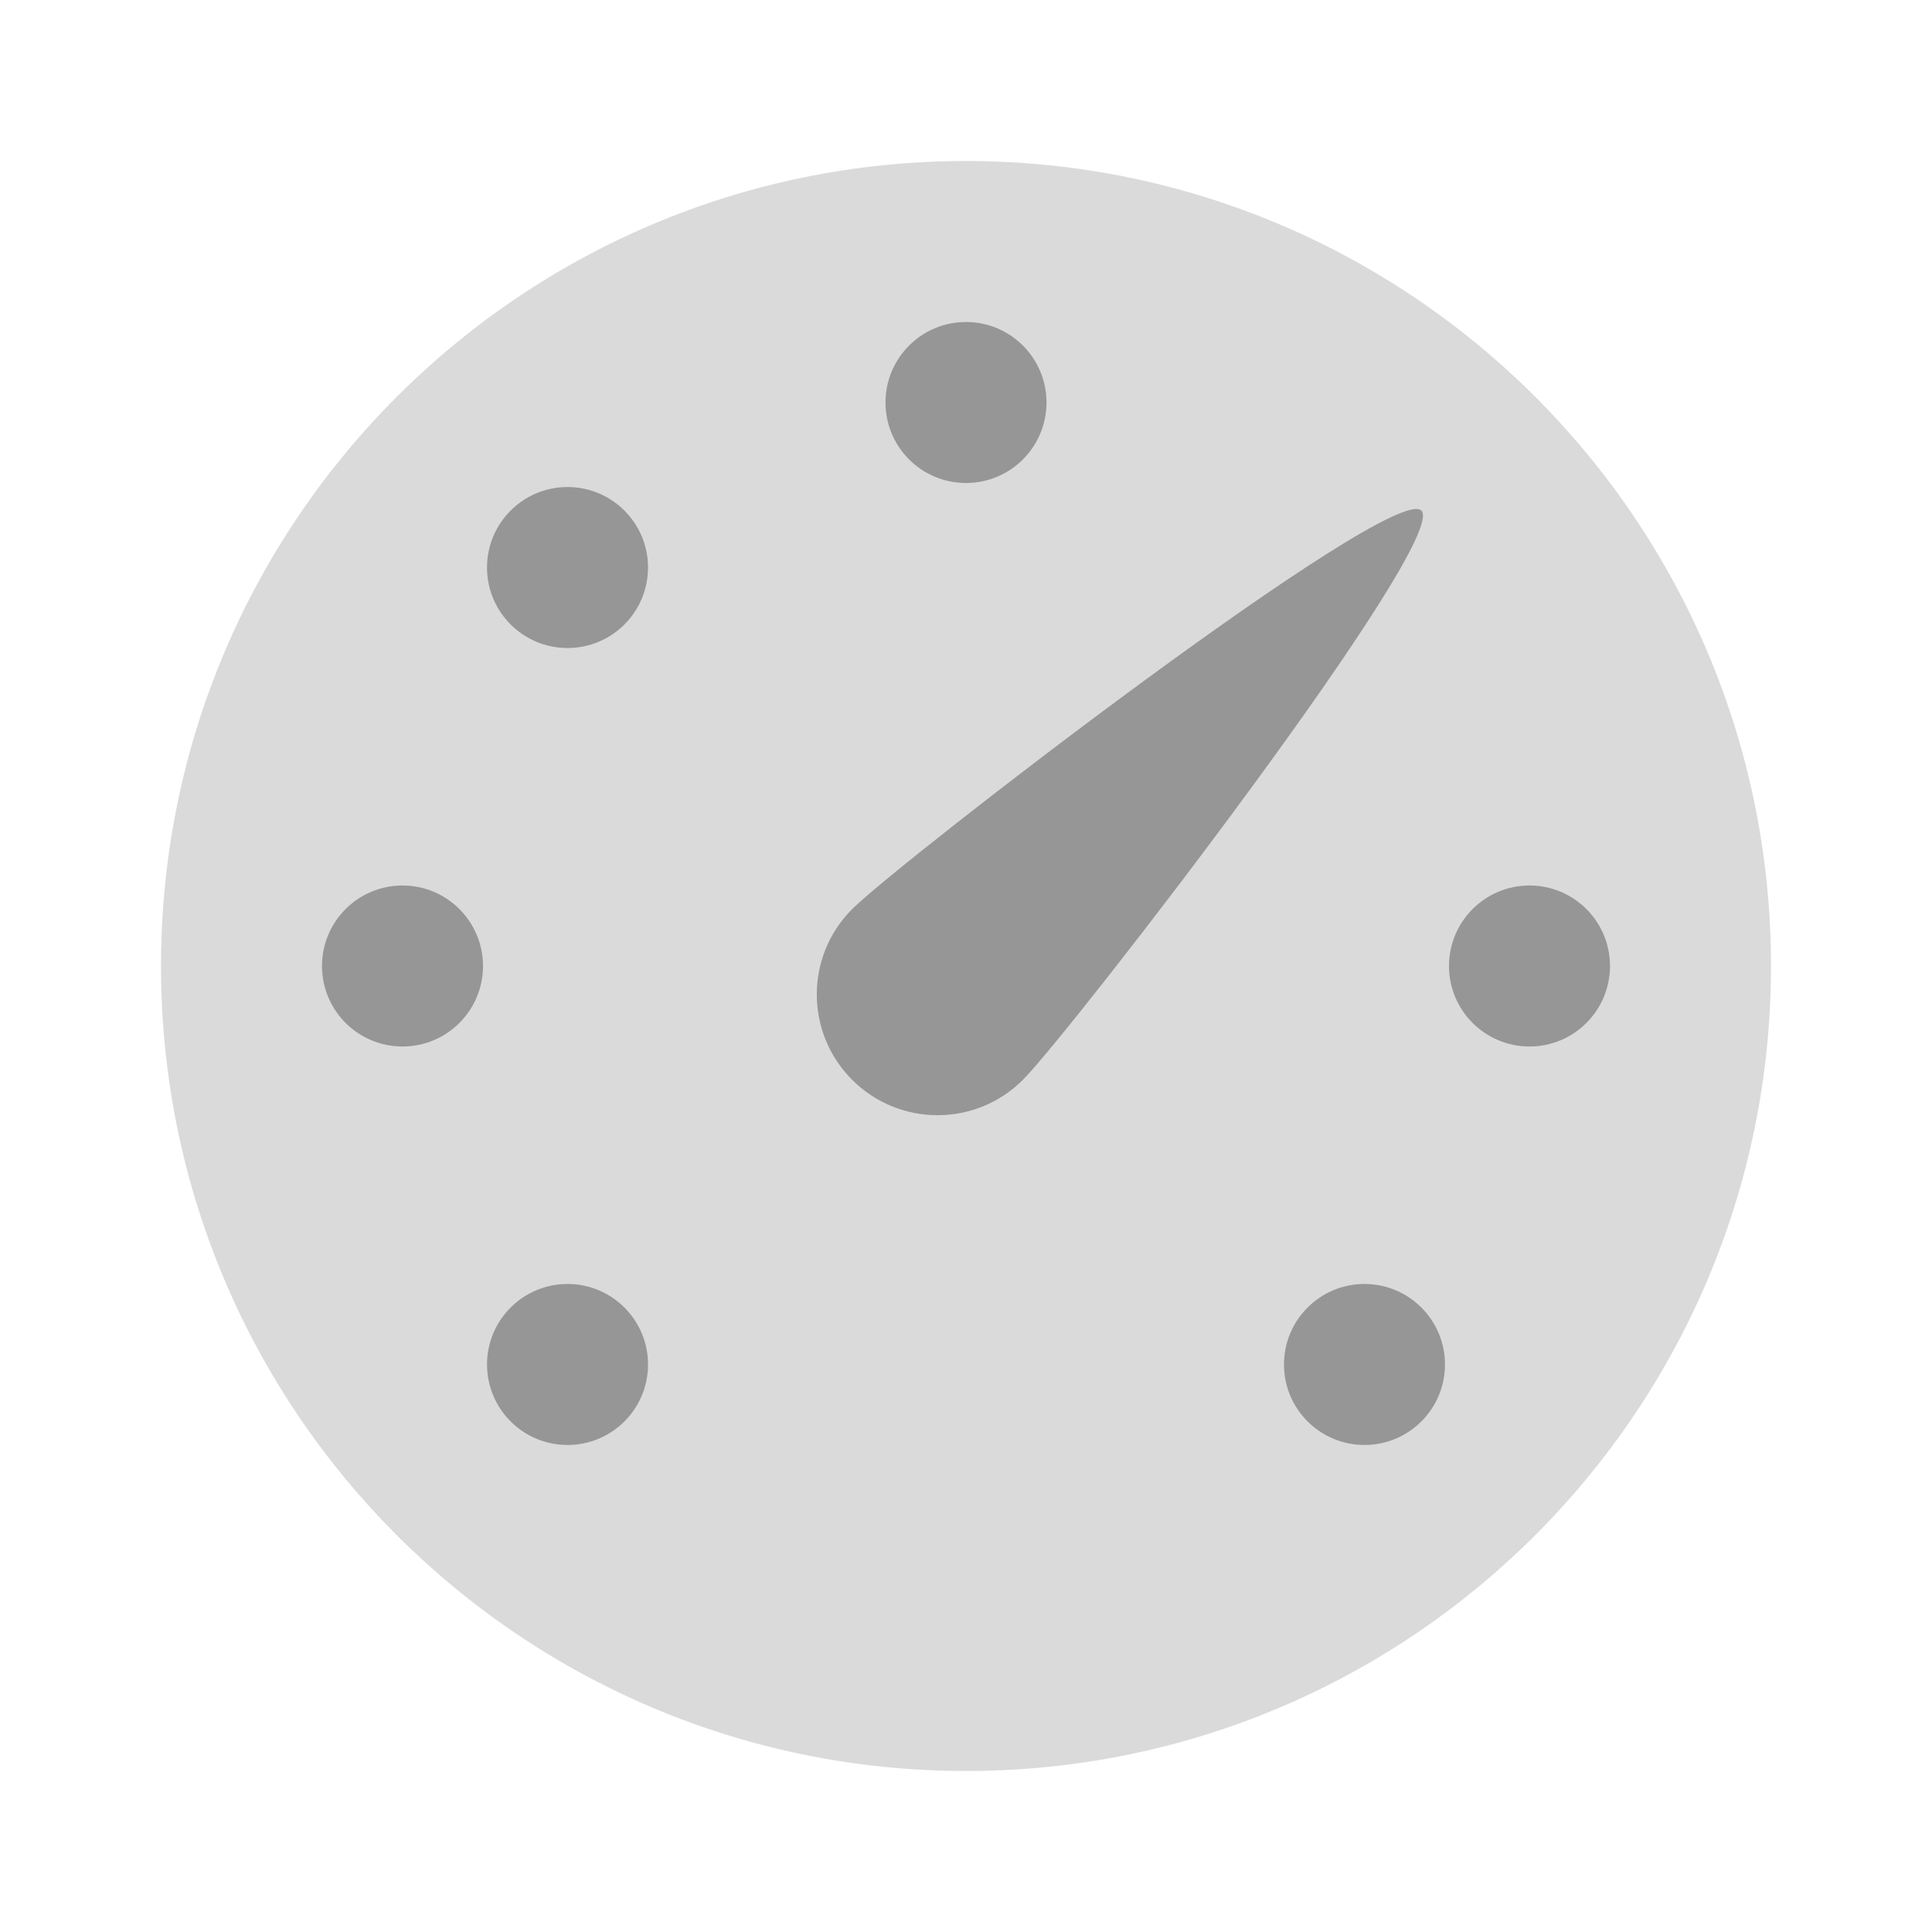
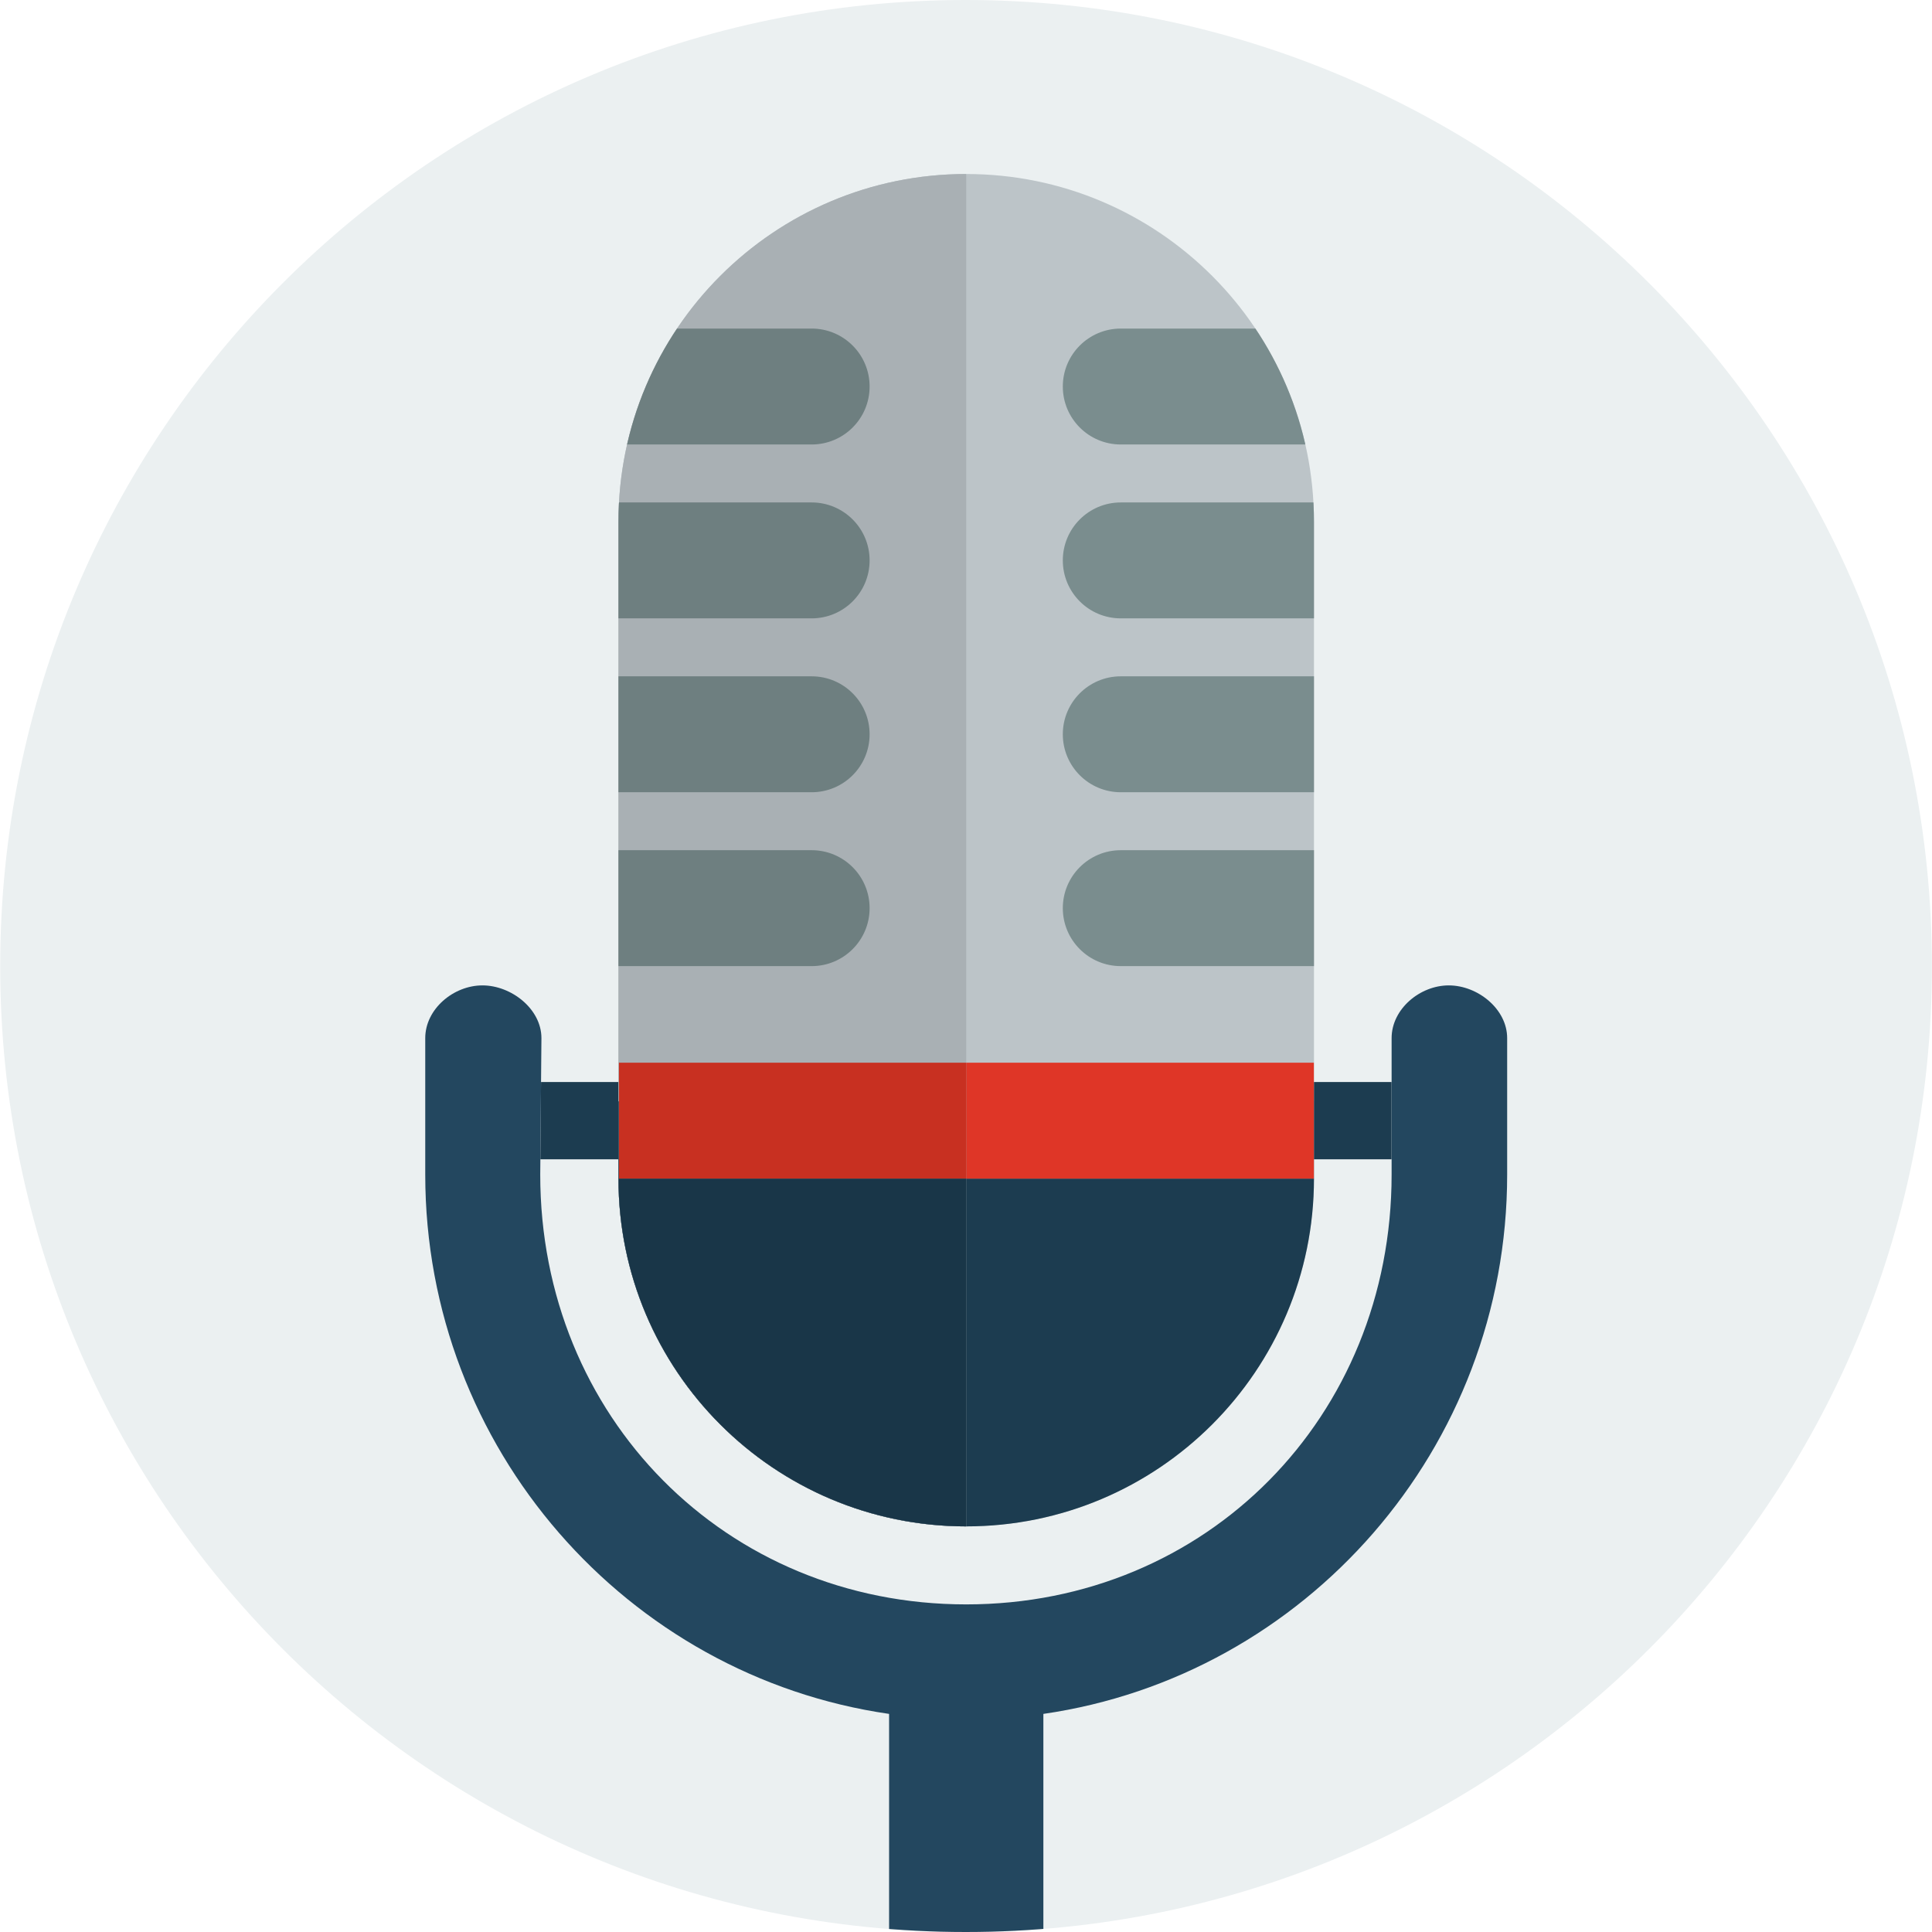
- <svg xmlns="http://www.w3.org/2000/svg" viewBox="0 0 24 24">
-   <circle cx="12" cy="12" r="10" opacity=".35" fill="#969696" />
-   <circle cx="12" cy="5" r="1" fill="#969696" />
-   <circle cx="19" cy="12" r="1" fill="#969696" />
-   <path d="M10.586,13.414c-0.586-0.586-0.586-1.536,0-2.121c0.586-0.586,6.708-5.313,7.071-4.95c0.363,0.363-4.364,6.485-4.95,7.071C12.121,14,11.172,14,10.586,13.414z" fill="#969696" />
-   <circle cx="5" cy="12" r="1" fill="#969696" />
-   <circle cx="7.05" cy="16.95" r="1" fill="#969696" />
-   <circle cx="16.95" cy="16.95" r="1" fill="#969696" />
-   <circle cx="7.05" cy="7.05" r="1" fill="#969696" />
+ <svg xmlns="http://www.w3.org/2000/svg" xmlns:xlink="http://www.w3.org/1999/xlink" width="800px" height="800px" viewBox="-0.003 0 100.002 100.002">
+   <path fill="#EBF0F1" d="M49.985 0c27.619 0 50.009 22.39 50.009 50.009s-22.391 49.993-50.009 49.993S.007 77.628.007 50.009C.007 22.389 22.366 0 49.985 0z" />
+   <defs>
+     <path id="a" d="M49.985 0c27.619 0 50.009 22.39 50.009 50.009s-22.391 49.993-50.009 49.993S.007 77.628.007 50.009C.007 22.389 22.366 0 49.985 0z" />
+   </defs>
+   <clipPath id="b">
+     <use xlink:href="#a" overflow="visible" />
+   </clipPath>
+   <g clip-path="url(#b)">
+     <path fill="#1C3C50" d="M27.966 60.007h44.059v-4H28.001z" />
+     <path fill="#23475F" d="M78.009 60.796v-7.062c0-1.508-1.526-2.729-3.022-2.729-1.495 0-2.959 1.224-2.959 2.729v7.062c0 12.544-9.567 22.249-22.019 22.249-12.451 0-22.049-9.705-22.049-22.249l.062-7.062c0-1.508-1.557-2.729-3.054-2.729-1.497 0-2.96 1.224-2.96 2.729v7.062c0 14.188 10.454 25.96 24.009 27.917v11.303H32.912v.016c-2.172.007-3.931 1.854-3.931 3.979 0 2.124 1.76 4.014 3.931 4.02h34.154v-.004c2.164-.017 3.912-1.897 3.912-4.018 0-2.117-1.748-3.959-3.912-3.976v-.019H54.003V88.713c13.554-1.959 24.006-13.729 24.006-27.917z" />
+     <path fill="#BCC4C8" d="M50.009 9.007c9.94 0 18 8.059 18 18v34c0 9.941-8.06 18-18 18-9.941 0-18-8.059-18-18v-34c0-9.941 8.059-18 18-18z" />
+     <path fill="#1C3C50" d="M68.004 57.007v4H32.035v-3.999l-.026-.001v4c0 9.941 8.059 18 18 18 9.94 0 18-8.059 18-18v-4h-.005z" />
+     <path fill="#DF3627" d="M32.035 55.007h35.969v6H32.035v-6z" />
+     <path fill="#A9B0B4" d="M32.009 27.007v34c0 9.941 8.059 18 18 18v-70c-9.941 0-18 8.059-18 18z" />
+     <path fill="#C83021" d="M32.035 55.007h17.974v6H32.035z" />
+     <path fill="#193648" d="M32.035 61.007v-3.999l-.026-.001v4c0 9.941 8.059 18 18 18v-18H32.035z" />
+     <defs>
+       <path id="c" d="M50.009 9.007c9.94 0 18 8.059 18 18v34c0 9.941-8.06 18-18 18-9.941 0-18-8.059-18-18v-34c0-9.941 8.059-18 18-18z" />
+     </defs>
+     <defs>
+       <path id="e" d="M50.009 9.007c9.94 0 18 8.059 18 18v34c0 9.941-8.06 18-18 18-9.941 0-18-8.059-18-18v-34c0-9.941 8.059-18 18-18z" />
+     </defs>
+     <clipPath id="d">
+       <use xlink:href="#c" overflow="visible" />
+     </clipPath>
+     <clipPath id="f" clip-path="url(#d)">
+       <use xlink:href="#e" overflow="visible" />
+     </clipPath>
+     <path clip-path="url(#f)" fill="#7A8D8E" d="M78.009 44.007h-20a3 3 0 1 0 0 6h20a3 3 0 1 0 0-6zm0-9h-20a3 3 0 1 0 0 6h20a3 3 0 1 0 0-6zm0-9h-20a3 3 0 1 0 0 6h20a3 3 0 1 0 0-6zm-20-3h20a3 3 0 1 0 0-6h-20a3 3 0 0 0 0 6z" />
+     <path clip-path="url(#f)" fill="#1C3C50" d="M50.008 89.005a27.94 27.94 0 0 1-4-.292v2.295h8v-2.295a27.92 27.92 0 0 1-4 .292z" />
+     <path clip-path="url(#f)" fill="#6E7F80" d="M42.009 44.007h-20a3 3 0 1 0 0 6h20a3 3 0 1 0 0-6zm0-9h-20a3 3 0 1 0 0 6h20a3 3 0 1 0 0-6zm0-9h-20a3 3 0 1 0 0 6h20a3 3 0 1 0 0-6zm-20-3h20a3 3 0 1 0 0-6h-20a3 3 0 0 0 0 6z" />
+   </g>
</svg>
